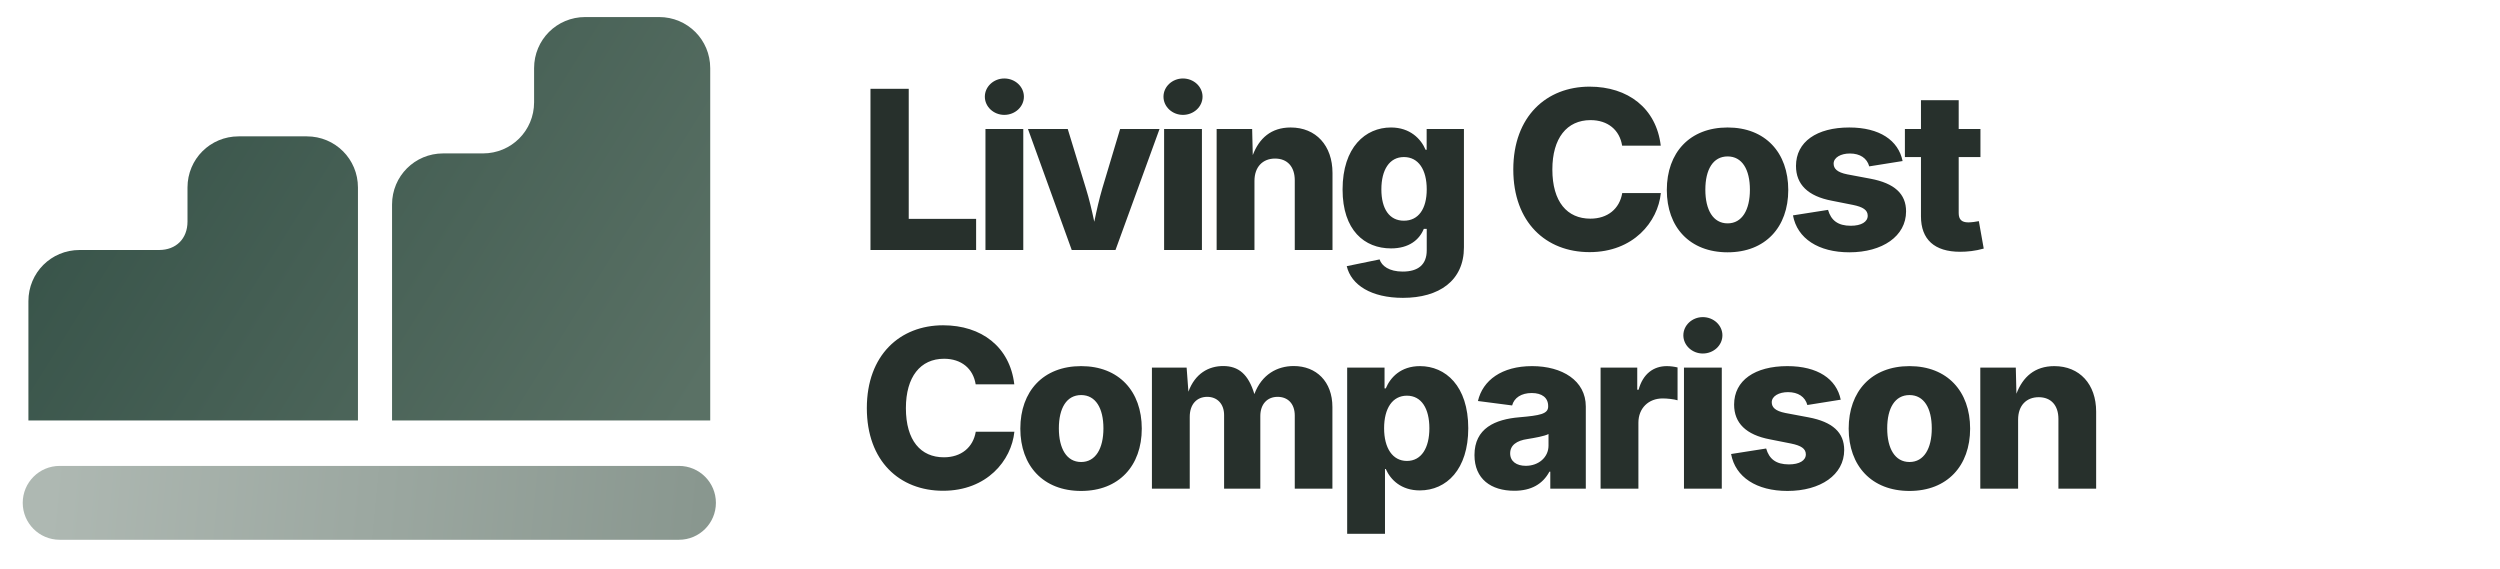
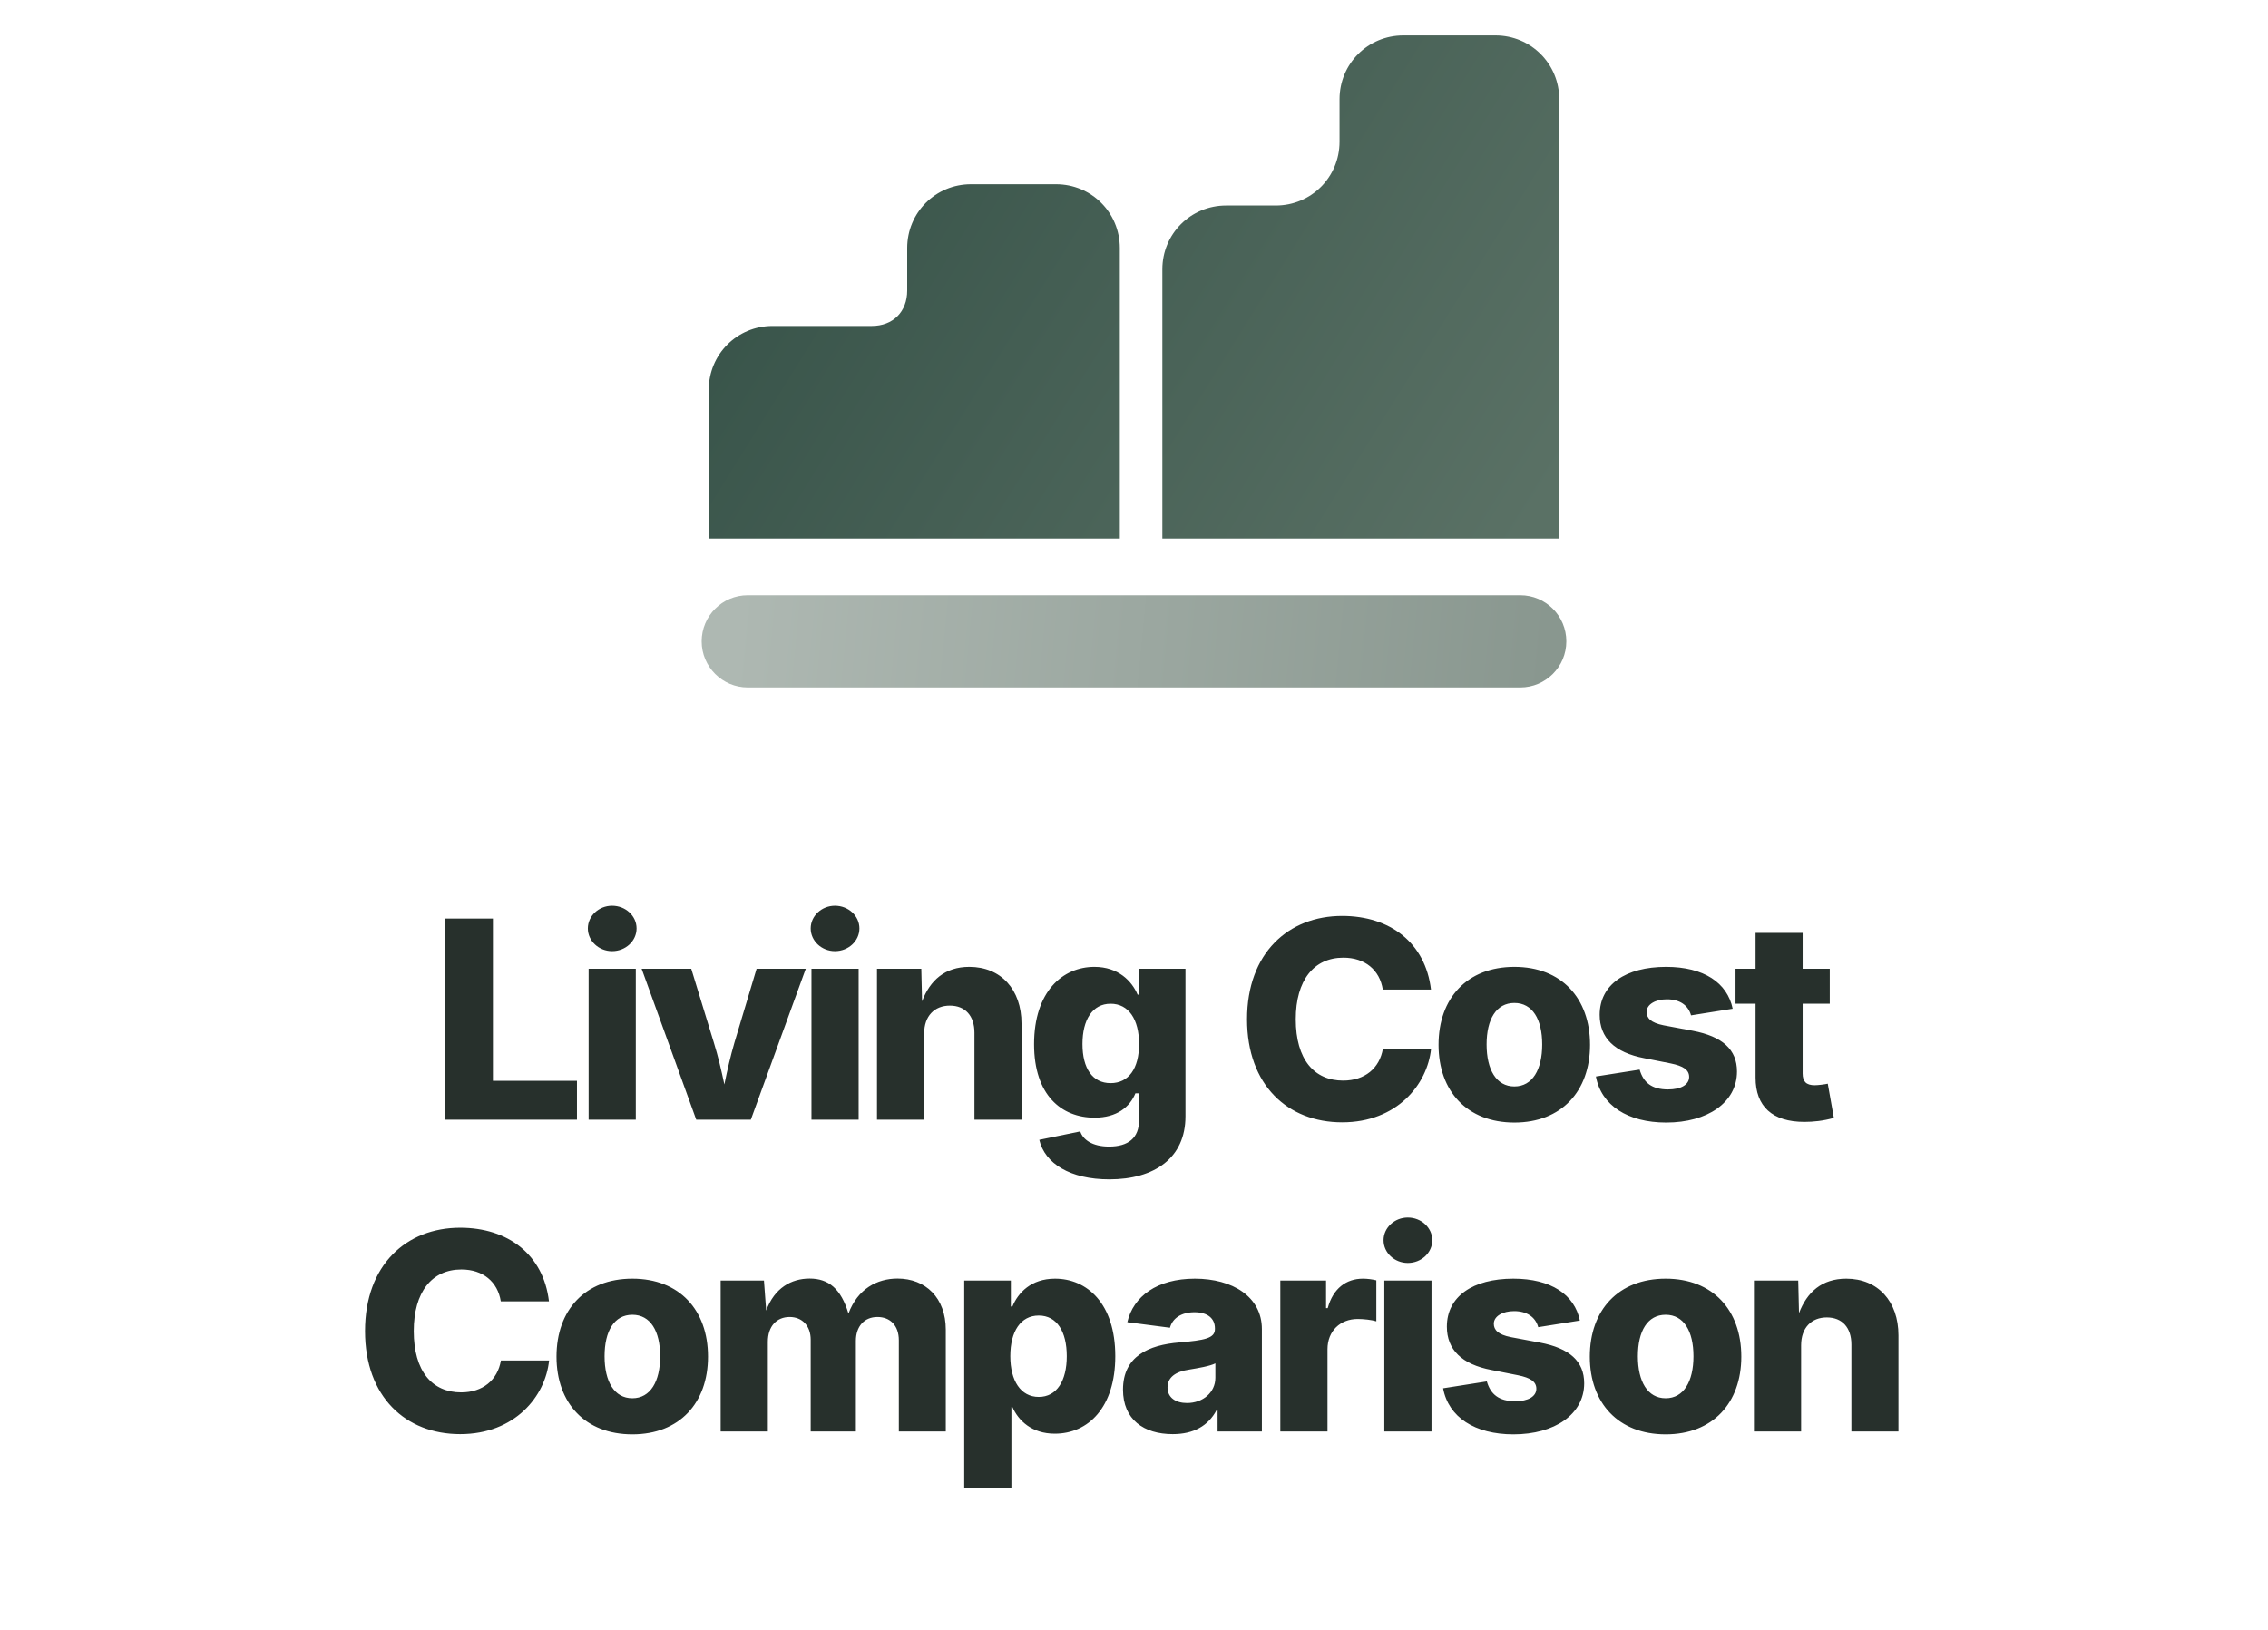
- <svg xmlns="http://www.w3.org/2000/svg" viewBox="0 0 440 100" role="img" aria-labelledby="title desc">
+ <svg xmlns="http://www.w3.org/2000/svg" viewBox="0 0 320 230" role="img" aria-labelledby="title desc">
  <defs>
    <linearGradient id="pillars" x1="10" y1="10" x2="116" y2="76" gradientUnits="userSpaceOnUse">
      <stop stop-color="#355147" />
      <stop offset="1" stop-color="#5A7165" />
    </linearGradient>
    <linearGradient id="baseline" x1="8" y1="82" x2="122" y2="93" gradientUnits="userSpaceOnUse">
      <stop stop-color="#AEB8B2" />
      <stop offset="1" stop-color="#89978F" />
    </linearGradient>
  </defs>
-   <g transform="translate(1 2)">
+   <g transform="translate(96 4)">
    <path fill="url(#pillars)" d="M4 72V51c0-5 4-9 9-9h14c3 0 5-2 5-5v-6c0-5 4-9 9-9h12c5 0 9 4 9 9v41H4Z" />
    <path fill="url(#pillars)" d="M68 72V34c0-5 4-9 9-9h7c5 0 9-4 9-9v-6c0-5 4-9 9-9h13c5 0 9 4 9 9v62H68Z" />
    <rect x="3" y="80" width="122" height="13" rx="6.5" fill="url(#baseline)" />
  </g>
-   <text x="151" y="44" fill="#27302C" font-family="Inter, Arial, Helvetica, sans-serif" font-size="39" font-weight="800" letter-spacing="-1.8">Living Cost</text>
-   <text x="151" y="86" fill="#27302C" font-family="Inter, Arial, Helvetica, sans-serif" font-size="39" font-weight="800" letter-spacing="-1.8">Comparison</text>
+   <text x="160" y="158" text-anchor="middle" fill="#27302C" font-family="Inter, Arial, Helvetica, sans-serif" font-size="39" font-weight="800" letter-spacing="-1.8">Living Cost</text>
+   <text x="160" y="202" text-anchor="middle" fill="#27302C" font-family="Inter, Arial, Helvetica, sans-serif" font-size="39" font-weight="800" letter-spacing="-1.8">Comparison</text>
</svg>
